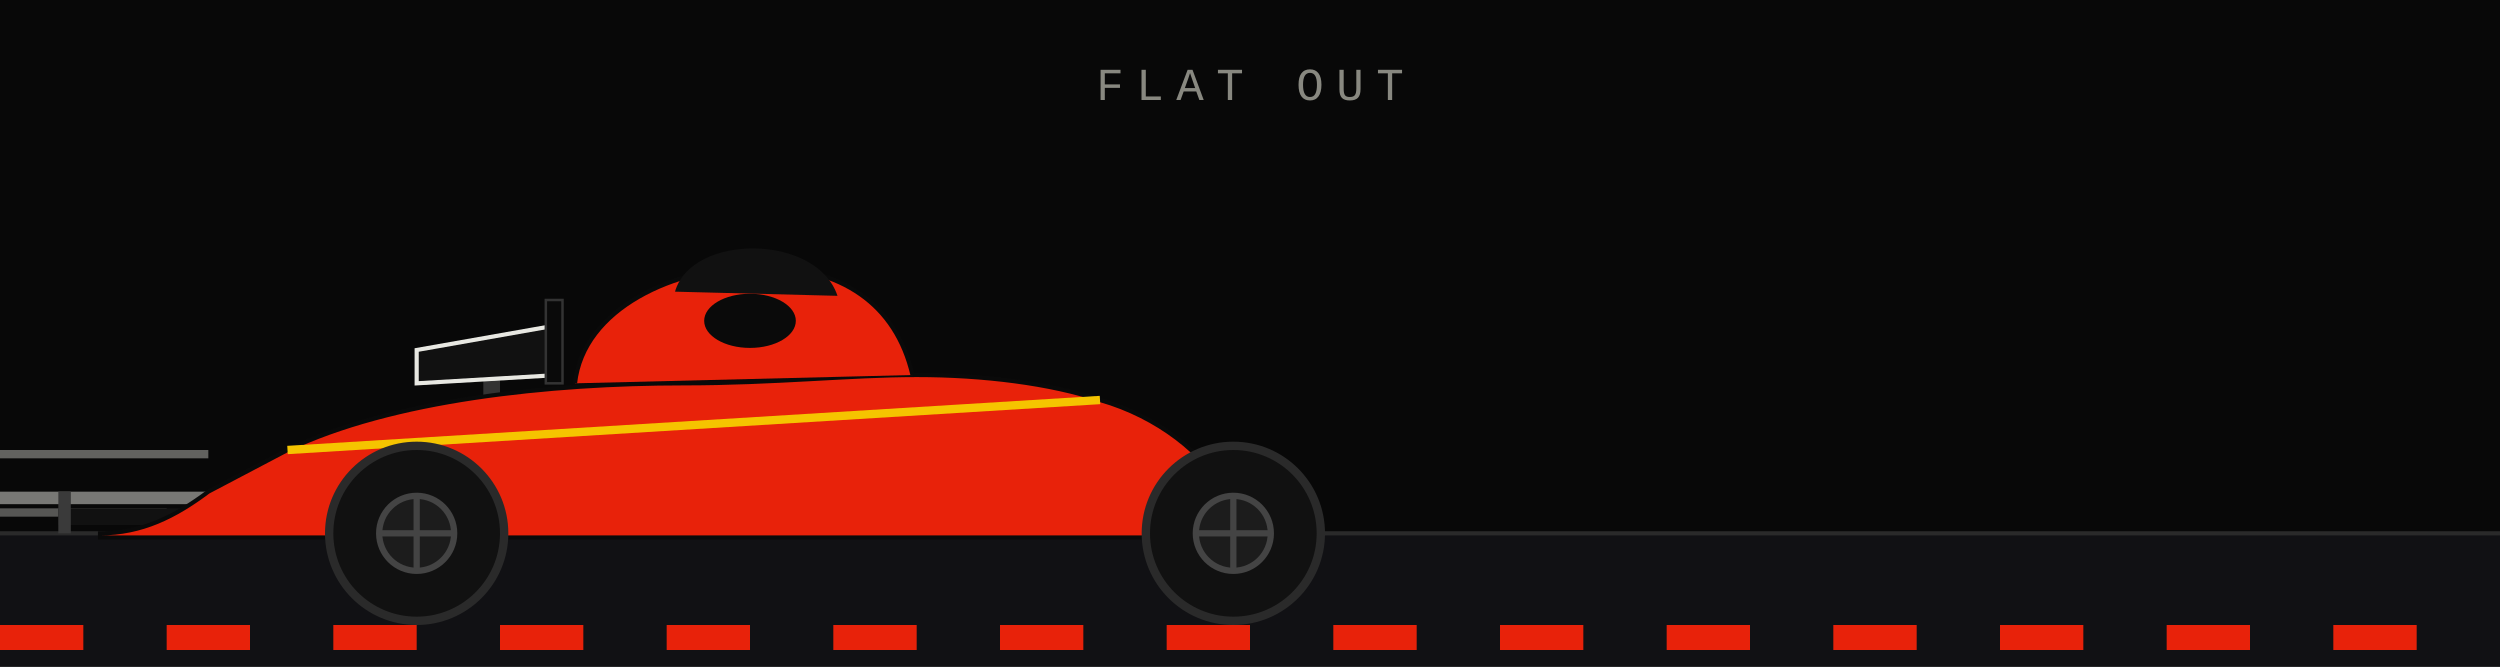
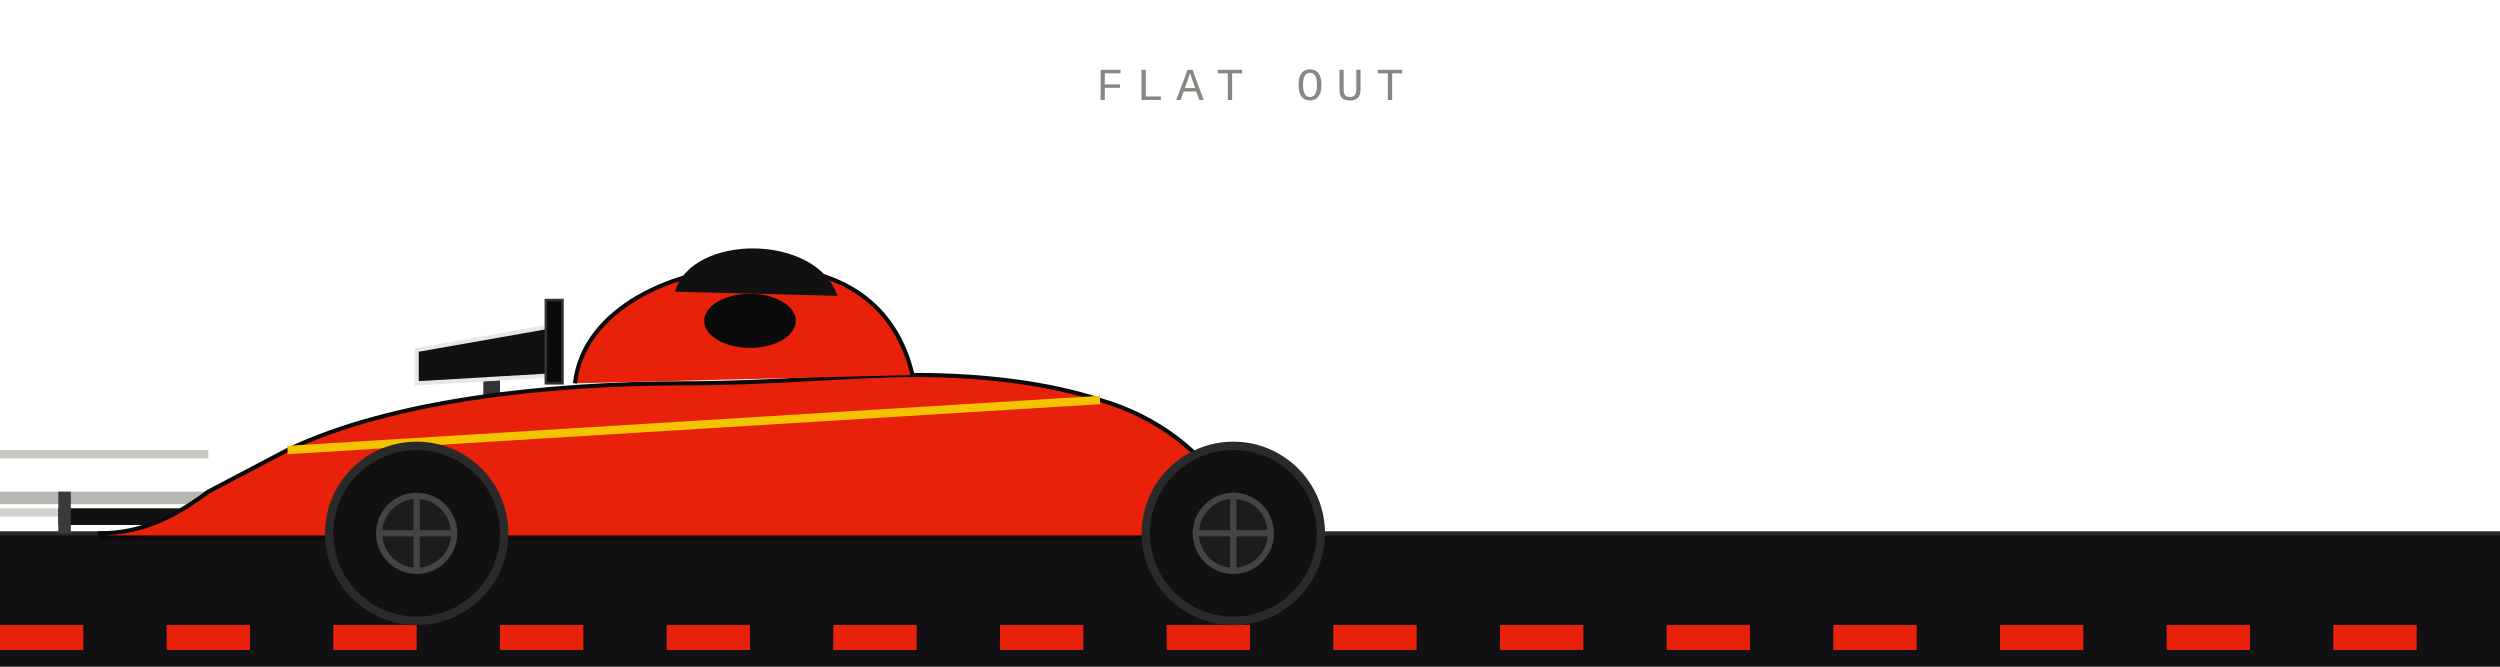
<svg xmlns="http://www.w3.org/2000/svg" viewBox="0 0 600 160" role="img" aria-label="Animated F1 car flying past at speed">
  <defs>
    <style>
    .tarmac{ fill:#111114; }
    .body-fill{ fill:#e8220a; }
    .dark{ fill:#0a0a0a; }
    .carbon{ fill:#111111; }
    .rim{ fill:#1c1c1c; stroke:#444; stroke-width:1.5; }
    .tyre{ fill:#111111; stroke:#2a2a2a; stroke-width:2; }
    .accent{ stroke:#f5c400; stroke-width:2; fill:none; }
    text{ font-family: 'DM Mono', 'Courier New', monospace; }

    #carWrap{ animation: drive 2.6s linear infinite; }
    @keyframes drive{
      0%   { transform: translateX(-180px); }
      100% { transform: translateX(780px); }
    }
    #wheelSpin{ animation: spin 0.22s linear infinite; }
    @keyframes spin{ to{ transform: rotate(360deg); } }

    .kerb{ animation: kerbMove 0.5s linear infinite; }
    @keyframes kerbMove{ 0%{ transform: translateX(0);} 100%{ transform: translateX(-40px);} }

    .streak{ animation: streakMove 2.6s linear infinite; }
    @keyframes streakMove{
      0%   { transform: translateX(-260px); opacity:0; }
      6%   { opacity:0.6; }
      40%  { opacity:0.6; }
      48%  { opacity:0; transform: translateX(340px); }
      100% { opacity:0; transform: translateX(340px); }
    }
  </style>
  </defs>
-   <rect width="600" height="160" fill="#080808" />
+   <rect width="600" height="160" fill="#ffffff" />
  <rect class="tarmac" x="0" y="128" width="600" height="32" />
  <line x1="0" y1="128" x2="600" y2="128" stroke="#2a2a2a" stroke-width="1" />
  <g class="kerb">
    <g fill="#e8220a">
      <rect x="-40" y="150" width="20" height="6" />
      <rect x="0" y="150" width="20" height="6" />
      <rect x="40" y="150" width="20" height="6" />
      <rect x="80" y="150" width="20" height="6" />
      <rect x="120" y="150" width="20" height="6" />
      <rect x="160" y="150" width="20" height="6" />
      <rect x="200" y="150" width="20" height="6" />
      <rect x="240" y="150" width="20" height="6" />
      <rect x="280" y="150" width="20" height="6" />
      <rect x="320" y="150" width="20" height="6" />
      <rect x="360" y="150" width="20" height="6" />
      <rect x="400" y="150" width="20" height="6" />
      <rect x="440" y="150" width="20" height="6" />
      <rect x="480" y="150" width="20" height="6" />
      <rect x="520" y="150" width="20" height="6" />
      <rect x="560" y="150" width="20" height="6" />
      <rect x="600" y="150" width="20" height="6" />
      <rect x="640" y="150" width="20" height="6" />
    </g>
  </g>
  <g class="streak" style="animation-delay:0s">
-     <rect x="0" y="118" width="70" height="3" fill="#e8e8e2" opacity="0.5" />
+     <rect x="0" y="118" width="70" height="3" fill="#999990" opacity="0.7" />
  </g>
  <g class="streak" style="animation-delay:-0.9s">
-     <rect x="0" y="108" width="50" height="2" fill="#e8e8e2" opacity="0.4" />
+     <rect x="0" y="108" width="50" height="2" fill="#999990" opacity="0.55" />
  </g>
  <g class="streak" style="animation-delay:-1.8s">
-     <rect x="0" y="122" width="40" height="2" fill="#e8e8e2" opacity="0.35" />
+     <rect x="0" y="122" width="40" height="2" fill="#999990" opacity="0.45" />
  </g>
  <g id="carWrap">
    <g data-part="frontwing">
      <rect x="14" y="122" width="38" height="4" class="carbon" />
      <rect x="14" y="118" width="3" height="10" fill="#3a3a3a" />
      <rect x="49" y="118" width="3" height="10" fill="#3a3a3a" />
    </g>
    <g data-part="rearwing">
      <rect x="116" y="90" width="4" height="12" fill="#333" />
      <path d="M100,84 L134,78 L134,90 L100,92 Z" class="carbon" stroke="#e8e8e2" stroke-width="1" />
      <rect x="131" y="72" width="4" height="20" fill="#0a0a0a" stroke="#333" stroke-width="0.6" />
    </g>
    <path d="M24,128 C34,128 42,124 50,118 L69,108 C94,96 132,92 164,92            C186,92 204,90 220,90 C236,90 252,92 264,96            C278,100 289,109 294,118 L298,126 L298,129 L24,129 Z" class="body-fill" stroke="#0a0a0a" stroke-width="1" />
    <path d="M138,92 C140,74 162,64 182,64 C202,64 215,73 219,90" class="body-fill" stroke="#0a0a0a" stroke-width="1" />
    <g data-part="halo">
      <path d="M162,70 C166,56 196,56 201,71" fill="none" class="carbon" stroke-width="5" stroke-linecap="round" />
      <ellipse cx="180" cy="77" rx="11" ry="6.5" class="dark" />
    </g>
    <line x1="69" y1="108" x2="264" y2="96" class="accent" />
    <g transform="translate(100,128)" data-part="wheel">
      <g id="wheelSpin">
        <circle r="21" class="tyre" />
        <circle r="9" class="rim" />
        <line x1="-9" y1="0" x2="9" y2="0" stroke="#444" stroke-width="1.5" />
        <line x1="0" y1="-9" x2="0" y2="9" stroke="#444" stroke-width="1.5" />
      </g>
    </g>
    <g transform="translate(296,128)" data-part="wheel">
      <g id="wheelSpin2" style="animation: spin 0.22s linear infinite;">
        <circle r="21" class="tyre" />
        <circle r="9" class="rim" />
        <line x1="-9" y1="0" x2="9" y2="0" stroke="#444" stroke-width="1.5" />
        <line x1="0" y1="-9" x2="0" y2="9" stroke="#444" stroke-width="1.5" />
      </g>
    </g>
  </g>
  <text x="300" y="24" text-anchor="middle" font-size="11" letter-spacing="3" fill="#888880">FLAT OUT</text>
</svg>
